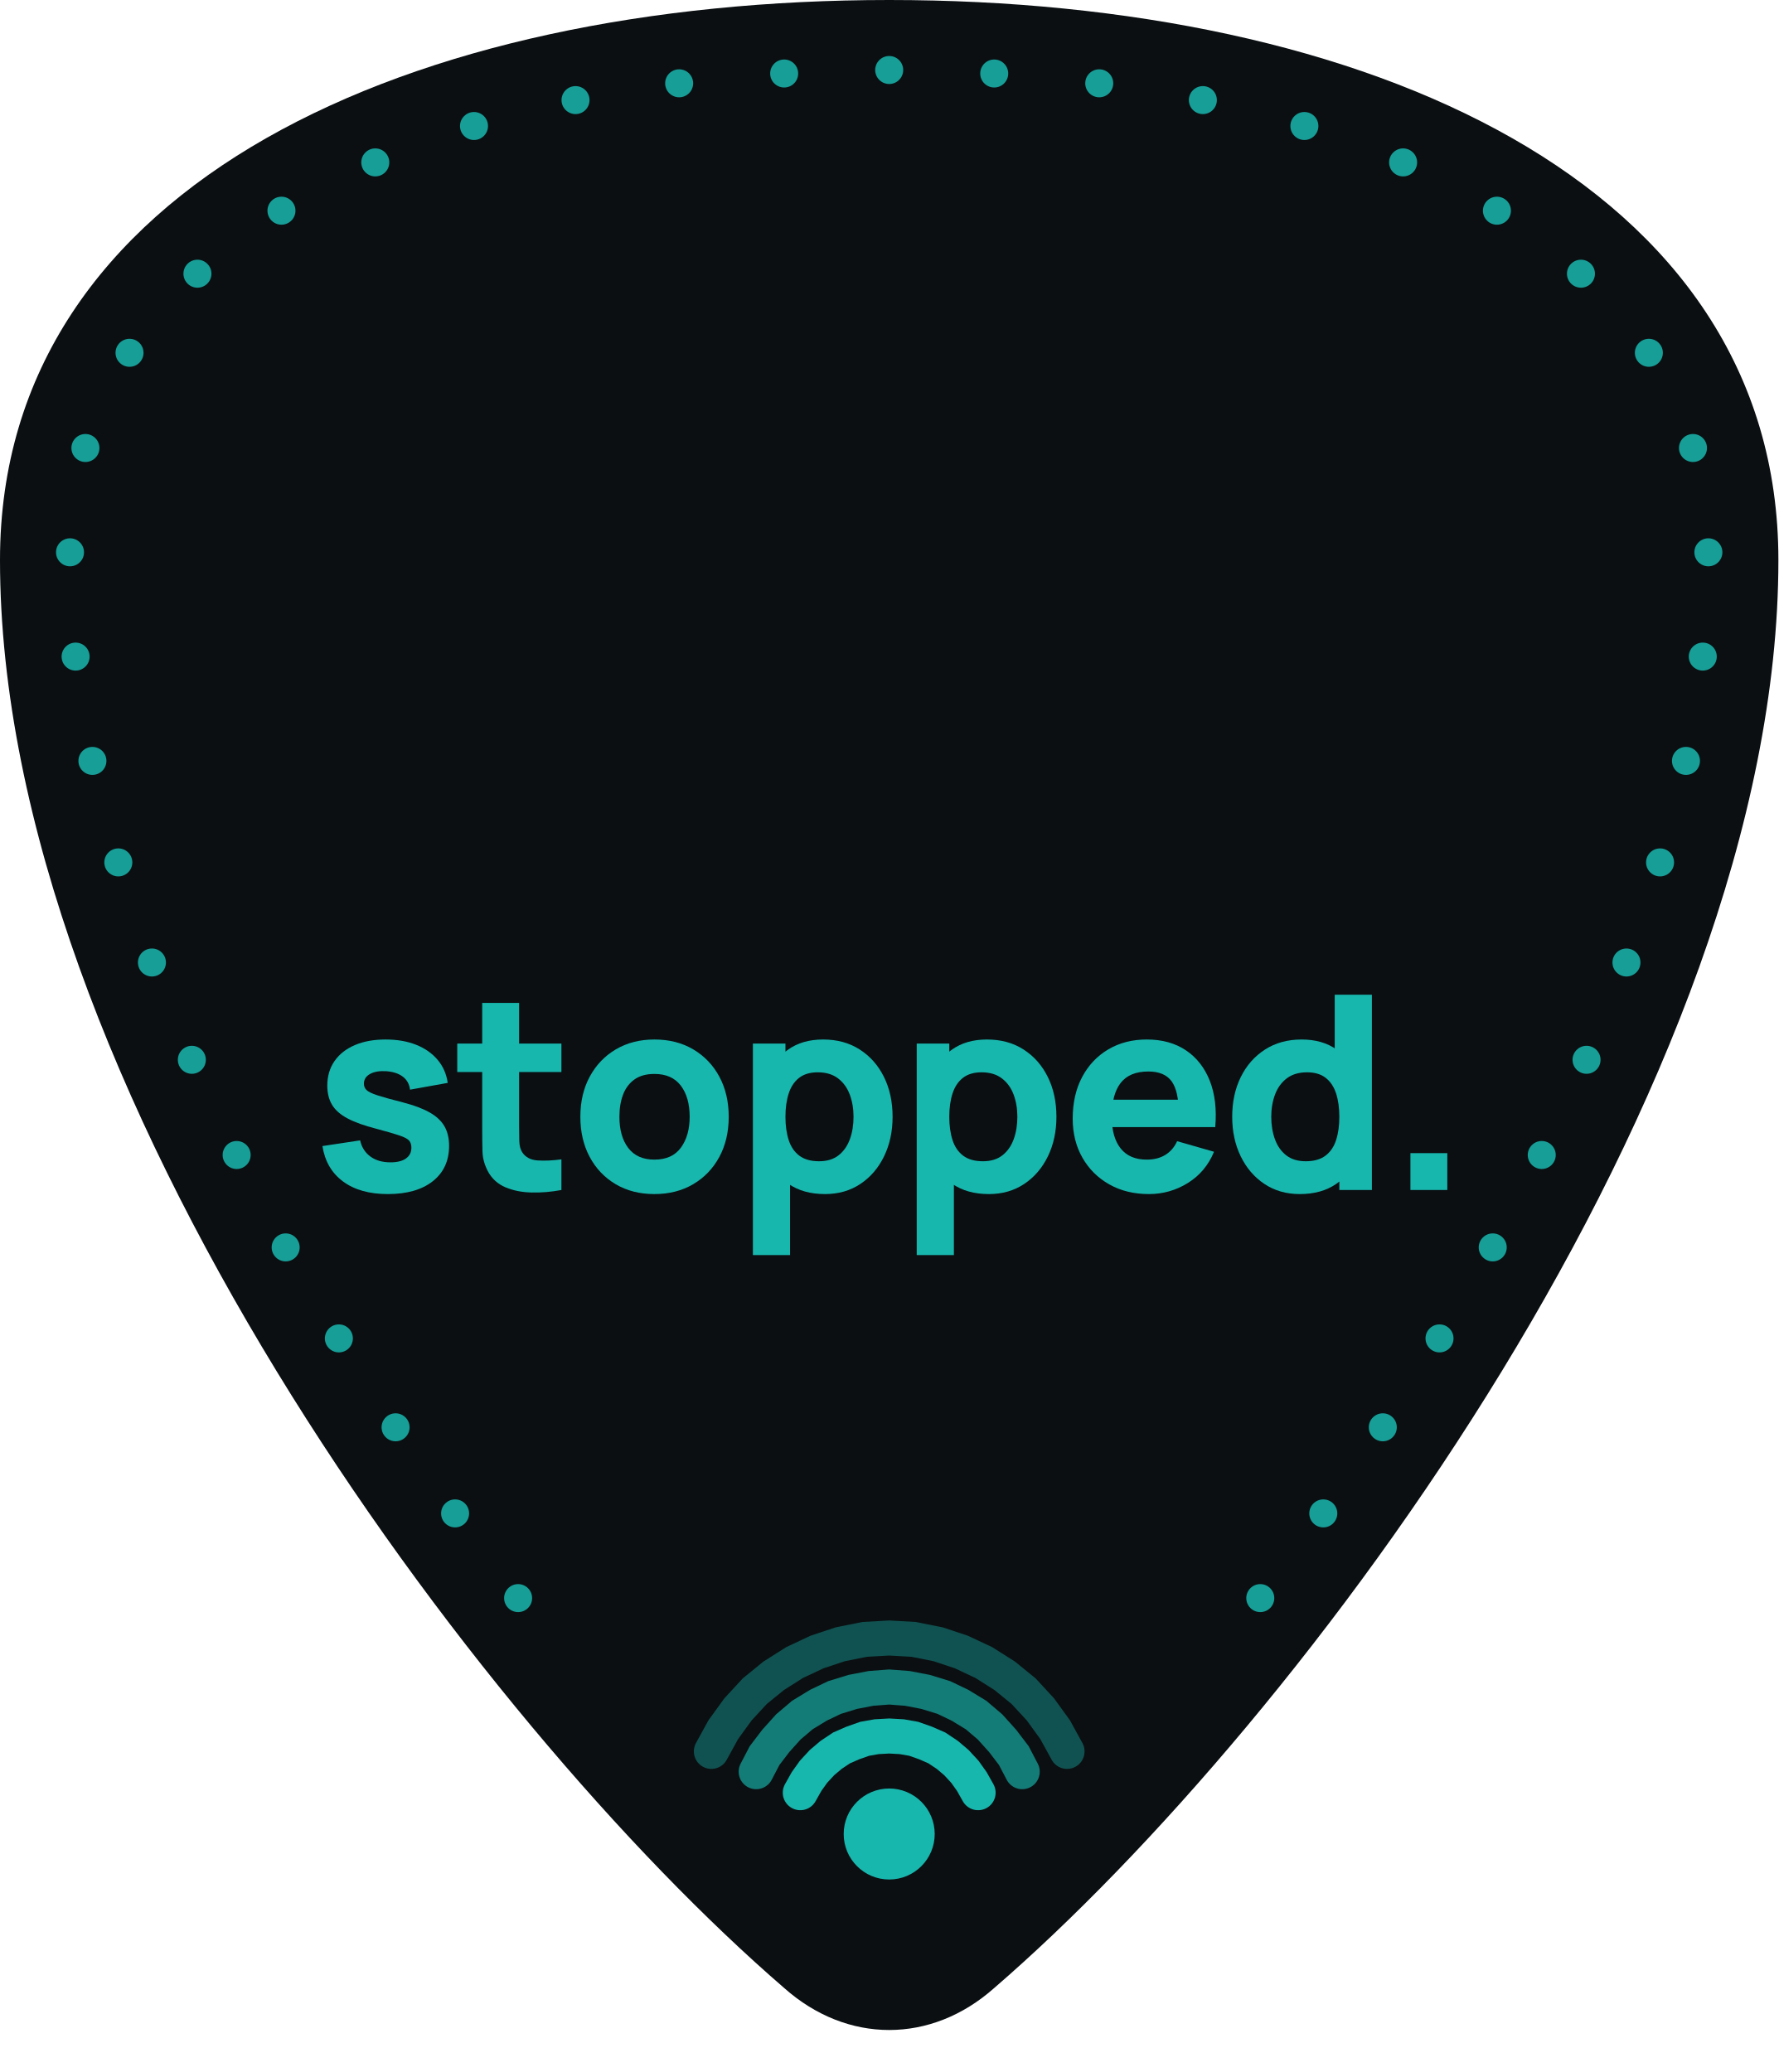
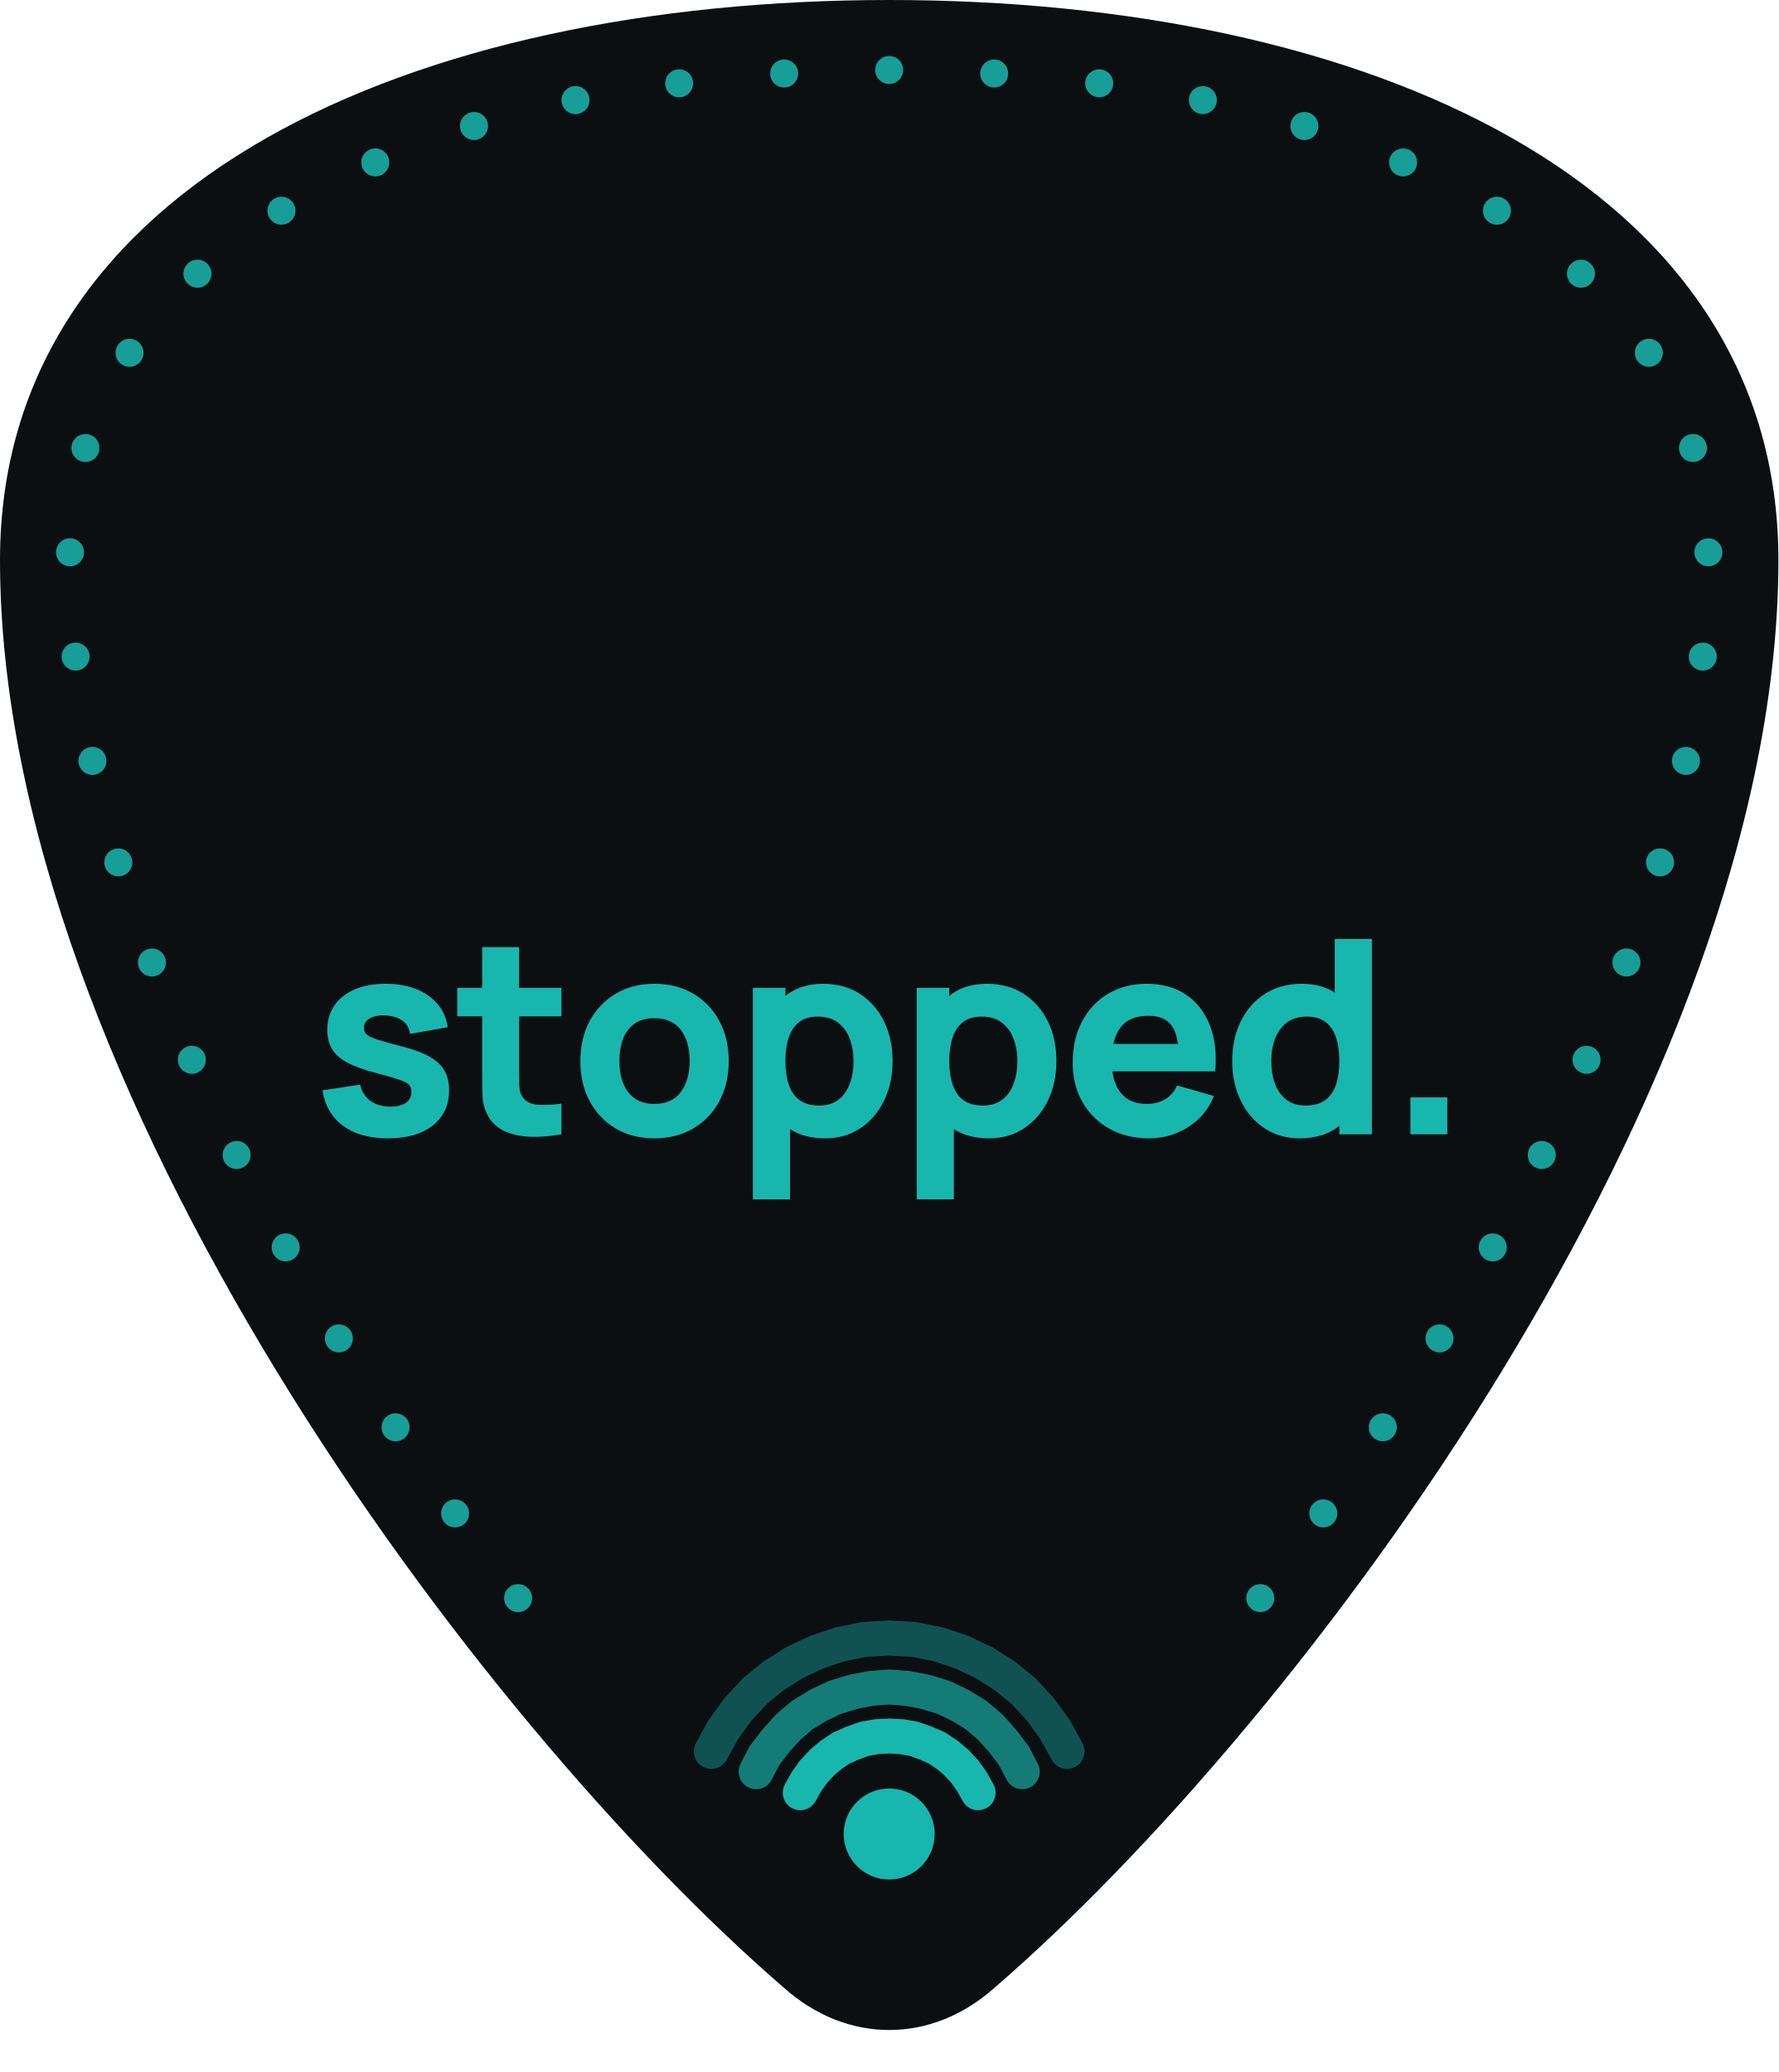
<svg xmlns="http://www.w3.org/2000/svg" viewBox="0 0 25.4 29.6" width="25.4mm" height="29.6mm">
  <defs>
    <clipPath id="pk">
      <path d="M 12.7 0.0 C 19.5 0.0 25.4 2.6 25.4 8.0 C 25.4 15.5 18.6 24.6 14.2 28.4 C 13.3 29.2 12.1 29.2 11.2 28.4 C 6.8 24.6 0.0 15.5 0.0 8.0 C 0.0 2.6 5.9 0.0 12.7 0.0 Z" />
    </clipPath>
  </defs>
  <path d="M 12.7 0.0 C 19.5 0.0 25.4 2.6 25.4 8.0 C 25.4 15.5 18.6 24.6 14.2 28.4 C 13.3 29.2 12.1 29.2 11.2 28.4 C 6.8 24.6 0.0 15.5 0.0 8.0 C 0.0 2.6 5.9 0.0 12.7 0.0 Z" fill="#0B0F12" />
  <g clip-path="url(#pk)">
    <circle cx="12.70" cy="1.00" r="0.2" fill="#17B7AE" opacity="0.85" />
    <circle cx="14.20" cy="1.05" r="0.2" fill="#17B7AE" opacity="0.85" />
    <circle cx="15.70" cy="1.19" r="0.2" fill="#17B7AE" opacity="0.85" />
    <circle cx="17.18" cy="1.43" r="0.2" fill="#17B7AE" opacity="0.85" />
    <circle cx="18.63" cy="1.80" r="0.2" fill="#17B7AE" opacity="0.85" />
    <circle cx="20.04" cy="2.32" r="0.2" fill="#17B7AE" opacity="0.85" />
    <circle cx="21.38" cy="3.01" r="0.2" fill="#17B7AE" opacity="0.85" />
    <circle cx="22.58" cy="3.91" r="0.2" fill="#17B7AE" opacity="0.85" />
    <circle cx="23.55" cy="5.04" r="0.2" fill="#17B7AE" opacity="0.85" />
    <circle cx="24.18" cy="6.40" r="0.2" fill="#17B7AE" opacity="0.85" />
    <circle cx="24.40" cy="7.89" r="0.2" fill="#17B7AE" opacity="0.85" />
    <circle cx="24.32" cy="9.38" r="0.2" fill="#17B7AE" opacity="0.85" />
    <circle cx="24.08" cy="10.87" r="0.2" fill="#17B7AE" opacity="0.85" />
    <circle cx="23.71" cy="12.32" r="0.2" fill="#17B7AE" opacity="0.85" />
    <circle cx="23.23" cy="13.75" r="0.2" fill="#17B7AE" opacity="0.85" />
    <circle cx="22.66" cy="15.14" r="0.2" fill="#17B7AE" opacity="0.85" />
    <circle cx="22.02" cy="16.50" r="0.2" fill="#17B7AE" opacity="0.85" />
    <circle cx="21.32" cy="17.82" r="0.2" fill="#17B7AE" opacity="0.85" />
    <circle cx="20.56" cy="19.12" r="0.2" fill="#17B7AE" opacity="0.85" />
    <circle cx="19.75" cy="20.39" r="0.2" fill="#17B7AE" opacity="0.85" />
    <circle cx="18.90" cy="21.62" r="0.2" fill="#17B7AE" opacity="0.85" />
    <circle cx="18.00" cy="22.83" r="0.2" fill="#17B7AE" opacity="0.85" />
    <circle cx="7.40" cy="22.83" r="0.2" fill="#17B7AE" opacity="0.85" />
    <circle cx="6.50" cy="21.62" r="0.2" fill="#17B7AE" opacity="0.85" />
    <circle cx="5.65" cy="20.39" r="0.2" fill="#17B7AE" opacity="0.85" />
    <circle cx="4.84" cy="19.12" r="0.2" fill="#17B7AE" opacity="0.85" />
    <circle cx="4.08" cy="17.82" r="0.2" fill="#17B7AE" opacity="0.85" />
    <circle cx="3.38" cy="16.50" r="0.2" fill="#17B7AE" opacity="0.85" />
    <circle cx="2.74" cy="15.14" r="0.2" fill="#17B7AE" opacity="0.85" />
    <circle cx="2.17" cy="13.75" r="0.2" fill="#17B7AE" opacity="0.85" />
    <circle cx="1.69" cy="12.32" r="0.2" fill="#17B7AE" opacity="0.85" />
    <circle cx="1.32" cy="10.87" r="0.2" fill="#17B7AE" opacity="0.85" />
    <circle cx="1.08" cy="9.38" r="0.2" fill="#17B7AE" opacity="0.85" />
    <circle cx="1.00" cy="7.89" r="0.2" fill="#17B7AE" opacity="0.85" />
    <circle cx="1.22" cy="6.40" r="0.2" fill="#17B7AE" opacity="0.85" />
    <circle cx="1.85" cy="5.04" r="0.2" fill="#17B7AE" opacity="0.85" />
    <circle cx="2.82" cy="3.91" r="0.2" fill="#17B7AE" opacity="0.85" />
    <circle cx="4.02" cy="3.01" r="0.2" fill="#17B7AE" opacity="0.85" />
    <circle cx="5.36" cy="2.32" r="0.2" fill="#17B7AE" opacity="0.85" />
    <circle cx="6.77" cy="1.80" r="0.2" fill="#17B7AE" opacity="0.85" />
    <circle cx="8.22" cy="1.43" r="0.2" fill="#17B7AE" opacity="0.85" />
    <circle cx="9.70" cy="1.19" r="0.2" fill="#17B7AE" opacity="0.85" />
    <circle cx="11.20" cy="1.05" r="0.2" fill="#17B7AE" opacity="0.85" />
    <path d="M11.43 25.61 L11.52 25.45 L11.62 25.31 L11.74 25.18 L11.87 25.07 L12.02 24.97 L12.18 24.90 L12.35 24.84 L12.52 24.81 L12.70 24.80 L12.88 24.81 L13.05 24.84 L13.22 24.90 L13.38 24.97 L13.53 25.07 L13.66 25.18 L13.78 25.31 L13.88 25.45 L13.97 25.61" fill="none" stroke="#17B7AE" stroke-width="0.5" stroke-linecap="round" opacity="1.0" />
    <path d="M10.80 25.31 L10.92 25.08 L11.08 24.87 L11.26 24.67 L11.46 24.50 L11.69 24.36 L11.92 24.25 L12.18 24.17 L12.44 24.12 L12.70 24.10 L12.96 24.12 L13.22 24.17 L13.48 24.25 L13.71 24.36 L13.94 24.50 L14.14 24.67 L14.32 24.87 L14.48 25.08 L14.60 25.31" fill="none" stroke="#17B7AE" stroke-width="0.5" stroke-linecap="round" opacity="0.65" />
    <path d="M10.16 25.02 L10.33 24.71 L10.54 24.42 L10.78 24.16 L11.05 23.94 L11.35 23.75 L11.67 23.60 L12.00 23.49 L12.35 23.42 L12.70 23.40 L13.05 23.42 L13.40 23.49 L13.73 23.60 L14.05 23.75 L14.35 23.94 L14.62 24.16 L14.86 24.42 L15.07 24.71 L15.24 25.02" fill="none" stroke="#17B7AE" stroke-width="0.5" stroke-linecap="round" opacity="0.4" />
    <circle cx="12.7" cy="26.2" r="0.65" fill="#17B7AE" />
-     <path transform="translate(4.450 17.000) scale(0.001937 -0.001937)" d="M562 -30Q358 -30 232.5 62.5Q107 155 80 324L358 366Q375 290 433.5 247.0Q492 204 582 204Q656 204 696.0 232.5Q736 261 736 312Q736 344 720.0 363.5Q704 383 648.5 402.0Q593 421 476 452Q344 486 265.0 528.0Q186 570 151.0 628.5Q116 687 116 770Q116 874 169.0 950.5Q222 1027 318.5 1068.5Q415 1110 546 1110Q673 1110 771.0 1071.0Q869 1032 929.5 960.0Q990 888 1004 790L726 740Q719 800 674.0 835.0Q629 870 552 876Q477 881 431.5 856.0Q386 831 386 784Q386 756 405.5 737.0Q425 718 486.5 698.0Q548 678 674 646Q797 614 871.5 571.5Q946 529 980.0 469.5Q1014 410 1014 326Q1014 160 894.0 65.0Q774 -30 562 -30Z" fill="#17B7AE" />
-     <path transform="translate(6.492 17.000) scale(0.001937 -0.001937)" d="M788 0Q676 -21 568.5 -18.5Q461 -16 376.5 19.5Q292 55 248 134Q208 208 206.0 284.5Q204 361 204 458V1380H476V474Q476 411 477.5 360.5Q479 310 498 280Q534 223 613.0 218.0Q692 213 788 226ZM20 870V1080H788V870Z" fill="#17B7AE" />
-     <path transform="translate(8.134 17.000) scale(0.001937 -0.001937)" d="M626 -30Q463 -30 340.0 43.0Q217 116 148.5 244.5Q80 373 80 540Q80 709 150.0 837.5Q220 966 343.0 1038.0Q466 1110 626 1110Q789 1110 912.5 1037.0Q1036 964 1105.0 835.5Q1174 707 1174 540Q1174 372 1104.5 243.5Q1035 115 911.5 42.5Q788 -30 626 -30ZM626 224Q757 224 821.5 312.5Q886 401 886 540Q886 684 820.5 770.0Q755 856 626 856Q537 856 480.0 816.0Q423 776 395.5 705.0Q368 634 368 540Q368 395 433.5 309.5Q499 224 626 224Z" fill="#17B7AE" />
-     <path transform="translate(10.486 17.000) scale(0.001937 -0.001937)" d="M670 -30Q509 -30 401.0 45.0Q293 120 238.5 249.0Q184 378 184 540Q184 702 238.0 831.0Q292 960 397.0 1035.0Q502 1110 656 1110Q811 1110 926.0 1036.0Q1041 962 1104.5 833.5Q1168 705 1168 540Q1168 378 1105.5 249.0Q1043 120 931.0 45.0Q819 -30 670 -30ZM138 -480V1080H378V340H412V-480ZM626 212Q714 212 770.0 256.0Q826 300 853.0 374.5Q880 449 880 540Q880 630 852.0 704.5Q824 779 765.5 823.5Q707 868 616 868Q531 868 478.5 827.0Q426 786 402.0 712.0Q378 638 378 540Q378 442 402.0 368.0Q426 294 480.5 253.0Q535 212 626 212Z" fill="#17B7AE" />
-     <path transform="translate(12.826 17.000) scale(0.001937 -0.001937)" d="M670 -30Q509 -30 401.0 45.0Q293 120 238.5 249.0Q184 378 184 540Q184 702 238.0 831.0Q292 960 397.0 1035.0Q502 1110 656 1110Q811 1110 926.0 1036.0Q1041 962 1104.5 833.5Q1168 705 1168 540Q1168 378 1105.5 249.0Q1043 120 931.0 45.0Q819 -30 670 -30ZM138 -480V1080H378V340H412V-480ZM626 212Q714 212 770.0 256.0Q826 300 853.0 374.5Q880 449 880 540Q880 630 852.0 704.5Q824 779 765.5 823.5Q707 868 616 868Q531 868 478.5 827.0Q426 786 402.0 712.0Q378 638 378 540Q378 442 402.0 368.0Q426 294 480.5 253.0Q535 212 626 212Z" fill="#17B7AE" />
-     <path transform="translate(15.166 17.000) scale(0.001937 -0.001937)" d="M642 -30Q476 -30 349.5 41.5Q223 113 151.5 238.5Q80 364 80 526Q80 703 150.0 834.0Q220 965 343.0 1037.5Q466 1110 626 1110Q796 1110 915.0 1030.0Q1034 950 1091.0 805.0Q1148 660 1131 464H862V564Q862 729 809.5 801.5Q757 874 638 874Q499 874 433.5 789.5Q368 705 368 540Q368 389 433.5 306.5Q499 224 626 224Q706 224 763.0 259.0Q820 294 850 360L1122 282Q1061 134 929.5 52.0Q798 -30 642 -30ZM284 464V666H1000V464Z" fill="#17B7AE" />
-     <path transform="translate(17.444 17.000) scale(0.001937 -0.001937)" d="M578 -30Q429 -30 317.0 45.0Q205 120 142.5 249.0Q80 378 80 540Q80 705 143.5 833.5Q207 962 322.0 1036.0Q437 1110 592 1110Q746 1110 851.0 1035.0Q956 960 1010.0 831.0Q1064 702 1064 540Q1064 378 1009.5 249.0Q955 120 847.0 45.0Q739 -30 578 -30ZM622 212Q713 212 767.5 253.0Q822 294 846.0 368.0Q870 442 870 540Q870 638 846.0 712.0Q822 786 769.5 827.0Q717 868 632 868Q541 868 482.5 823.5Q424 779 396.0 704.5Q368 630 368 540Q368 449 395.0 374.5Q422 300 478.0 256.0Q534 212 622 212ZM870 0V740H836V1440H1110V0Z" fill="#17B7AE" />
-     <path transform="translate(19.788 17.000) scale(0.001937 -0.001937)" d="M184 0V272H456V0Z" fill="#17B7AE" />
+     <path transform="translate(4.450 16.204) scale(0.001937 -0.001937)" d="M562 -30Q358 -30 232.5 62.5Q107 155 80 324L358 366Q375 290 433.5 247.0Q492 204 582 204Q656 204 696.0 232.5Q736 261 736 312Q736 344 720.0 363.5Q704 383 648.5 402.0Q593 421 476 452Q344 486 265.0 528.0Q186 570 151.0 628.5Q116 687 116 770Q116 874 169.0 950.5Q222 1027 318.5 1068.5Q415 1110 546 1110Q673 1110 771.0 1071.0Q869 1032 929.5 960.0Q990 888 1004 790L726 740Q719 800 674.0 835.0Q629 870 552 876Q477 881 431.5 856.0Q386 831 386 784Q386 756 405.5 737.0Q425 718 486.5 698.0Q548 678 674 646Q797 614 871.5 571.5Q946 529 980.0 469.5Q1014 410 1014 326Q1014 160 894.0 65.0Q774 -30 562 -30Z" fill="#17B7AE" />
+     <path transform="translate(6.492 16.204) scale(0.001937 -0.001937)" d="M788 0Q676 -21 568.5 -18.5Q461 -16 376.5 19.5Q292 55 248 134Q208 208 206.0 284.5Q204 361 204 458V1380H476V474Q476 411 477.5 360.5Q479 310 498 280Q534 223 613.0 218.0Q692 213 788 226ZM20 870V1080H788V870Z" fill="#17B7AE" />
+     <path transform="translate(8.134 16.204) scale(0.001937 -0.001937)" d="M626 -30Q463 -30 340.0 43.0Q217 116 148.5 244.5Q80 373 80 540Q80 709 150.0 837.5Q220 966 343.0 1038.0Q466 1110 626 1110Q789 1110 912.5 1037.0Q1036 964 1105.0 835.5Q1174 707 1174 540Q1174 372 1104.5 243.5Q1035 115 911.5 42.5Q788 -30 626 -30ZM626 224Q757 224 821.5 312.5Q886 401 886 540Q886 684 820.5 770.0Q755 856 626 856Q537 856 480.0 816.0Q423 776 395.5 705.0Q368 634 368 540Q368 395 433.5 309.5Q499 224 626 224Z" fill="#17B7AE" />
+     <path transform="translate(10.486 16.204) scale(0.001937 -0.001937)" d="M670 -30Q509 -30 401.0 45.0Q293 120 238.5 249.0Q184 378 184 540Q184 702 238.0 831.0Q292 960 397.0 1035.0Q502 1110 656 1110Q811 1110 926.0 1036.0Q1041 962 1104.5 833.5Q1168 705 1168 540Q1168 378 1105.5 249.0Q1043 120 931.0 45.0Q819 -30 670 -30ZM138 -480V1080H378V340H412V-480ZM626 212Q714 212 770.0 256.0Q826 300 853.0 374.5Q880 449 880 540Q880 630 852.0 704.5Q824 779 765.5 823.5Q707 868 616 868Q531 868 478.5 827.0Q426 786 402.0 712.0Q378 638 378 540Q378 442 402.0 368.0Q426 294 480.5 253.0Q535 212 626 212Z" fill="#17B7AE" />
+     <path transform="translate(12.826 16.204) scale(0.001937 -0.001937)" d="M670 -30Q509 -30 401.0 45.0Q293 120 238.5 249.0Q184 378 184 540Q184 702 238.0 831.0Q292 960 397.0 1035.0Q502 1110 656 1110Q811 1110 926.0 1036.0Q1041 962 1104.5 833.5Q1168 705 1168 540Q1168 378 1105.5 249.0Q1043 120 931.0 45.0Q819 -30 670 -30ZM138 -480V1080H378V340H412V-480ZM626 212Q714 212 770.0 256.0Q826 300 853.0 374.5Q880 449 880 540Q880 630 852.0 704.5Q824 779 765.5 823.5Q707 868 616 868Q531 868 478.5 827.0Q426 786 402.0 712.0Q378 638 378 540Q378 442 402.0 368.0Q426 294 480.5 253.0Q535 212 626 212Z" fill="#17B7AE" />
+     <path transform="translate(15.166 16.204) scale(0.001937 -0.001937)" d="M642 -30Q476 -30 349.5 41.5Q223 113 151.5 238.5Q80 364 80 526Q80 703 150.0 834.0Q220 965 343.0 1037.5Q466 1110 626 1110Q796 1110 915.0 1030.0Q1034 950 1091.0 805.0Q1148 660 1131 464H862V564Q862 729 809.5 801.5Q757 874 638 874Q499 874 433.5 789.5Q368 705 368 540Q368 389 433.5 306.5Q499 224 626 224Q706 224 763.0 259.0Q820 294 850 360L1122 282Q1061 134 929.5 52.0Q798 -30 642 -30ZM284 464V666H1000V464Z" fill="#17B7AE" />
+     <path transform="translate(17.444 16.204) scale(0.001937 -0.001937)" d="M578 -30Q429 -30 317.0 45.0Q205 120 142.5 249.0Q80 378 80 540Q80 705 143.5 833.5Q207 962 322.0 1036.0Q437 1110 592 1110Q746 1110 851.0 1035.0Q956 960 1010.0 831.0Q1064 702 1064 540Q1064 378 1009.5 249.0Q955 120 847.0 45.0Q739 -30 578 -30ZM622 212Q713 212 767.5 253.0Q822 294 846.0 368.0Q870 442 870 540Q870 638 846.0 712.0Q822 786 769.5 827.0Q717 868 632 868Q541 868 482.5 823.5Q424 779 396.0 704.5Q368 630 368 540Q368 449 395.0 374.5Q422 300 478.0 256.0Q534 212 622 212ZM870 0V740H836V1440H1110V0Z" fill="#17B7AE" />
+     <path transform="translate(19.788 16.204) scale(0.001937 -0.001937)" d="M184 0V272H456V0Z" fill="#17B7AE" />
  </g>
</svg>
